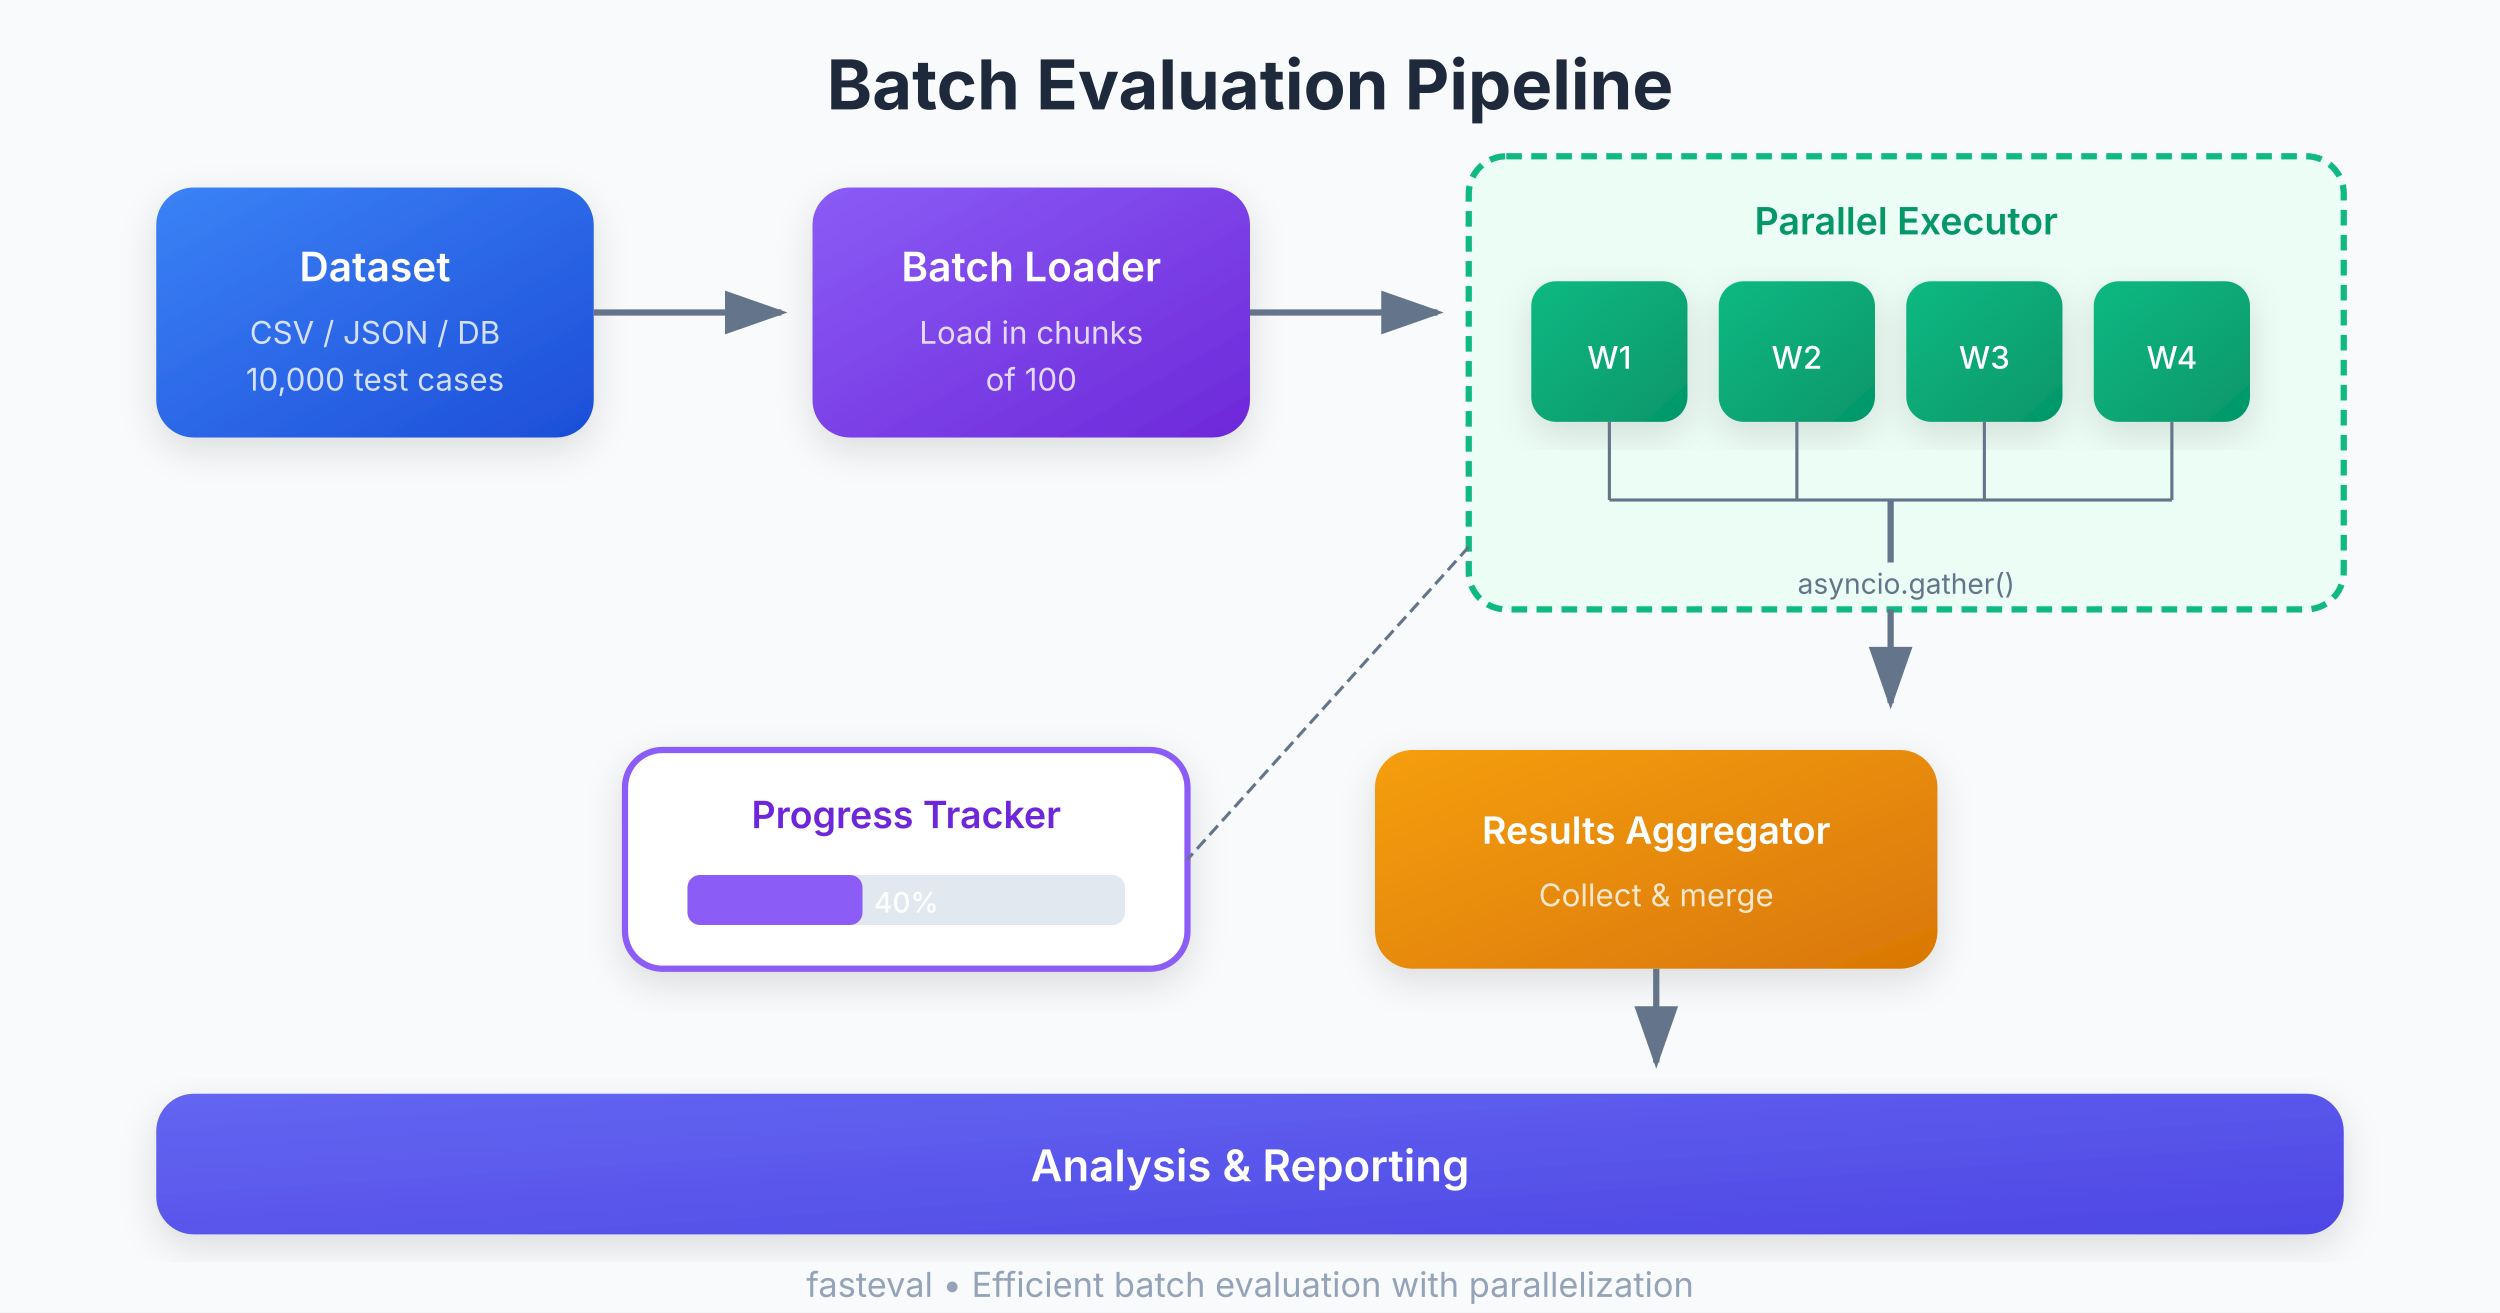
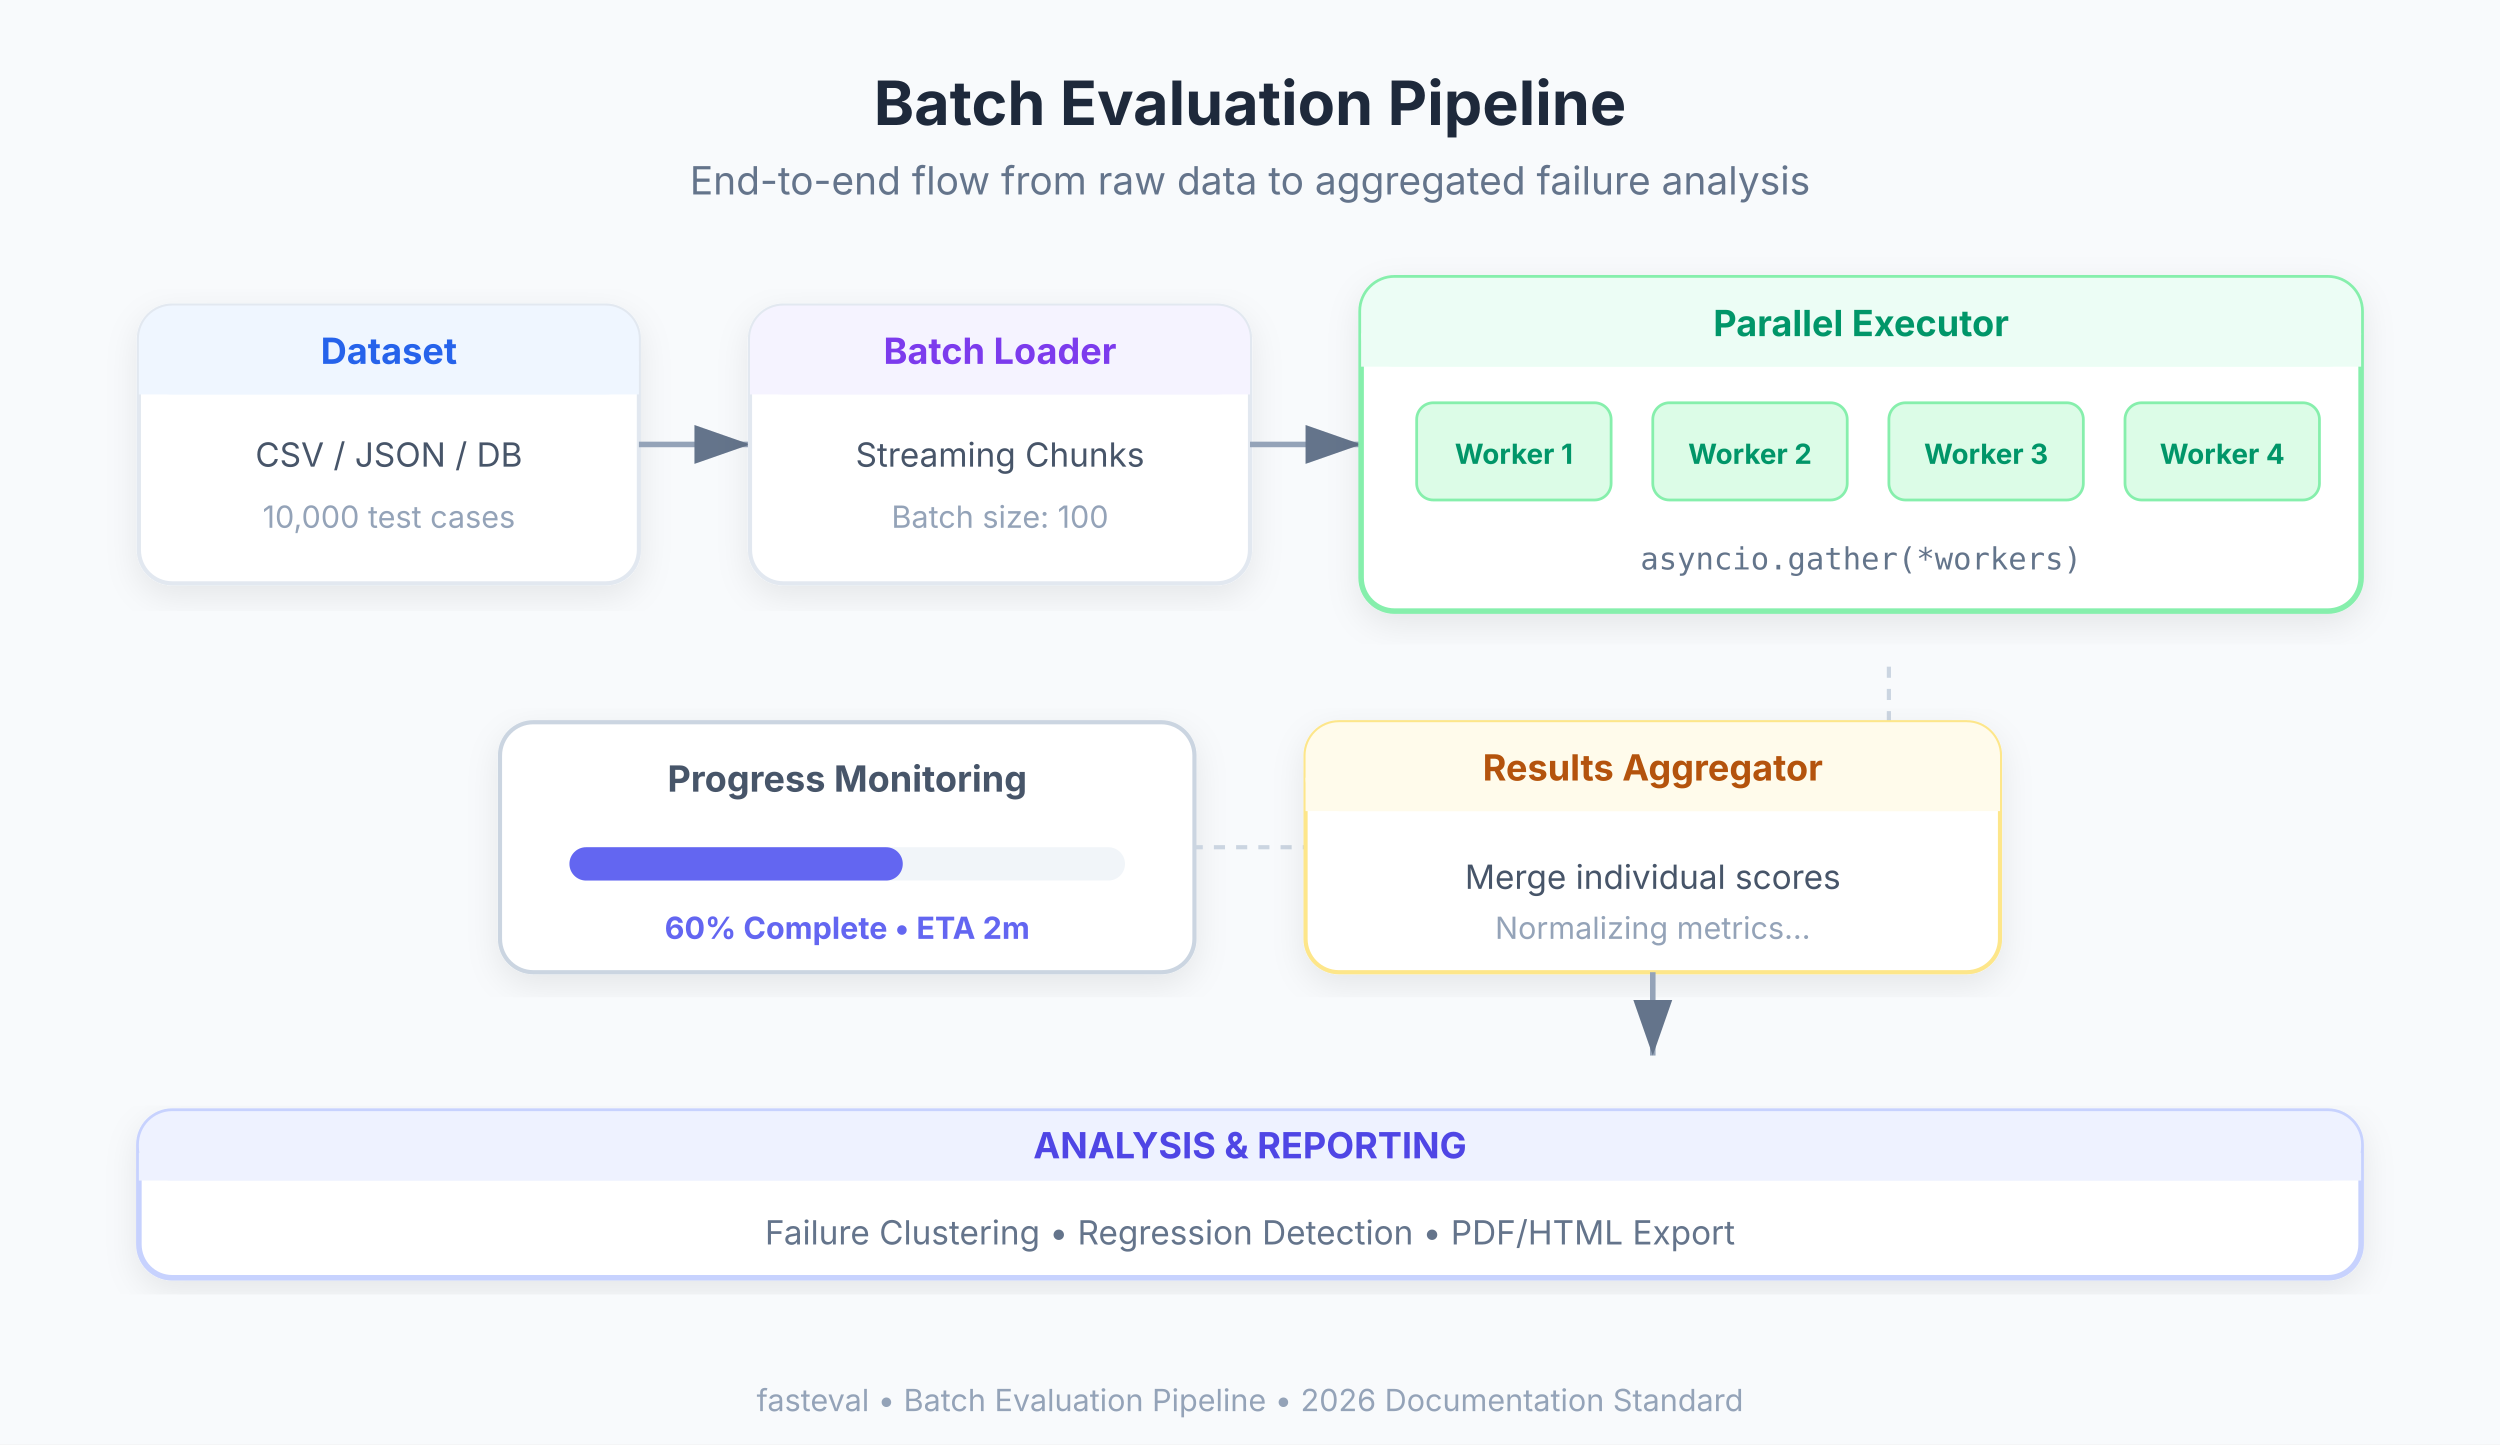
- <svg xmlns="http://www.w3.org/2000/svg" viewBox="0 0 800 420" font-family="system-ui, -apple-system, sans-serif">
+ <svg xmlns="http://www.w3.org/2000/svg" viewBox="0 0 900 520" font-family="Inter, system-ui, -apple-system, sans-serif">
  <defs>
-     <linearGradient id="datasetGrad" x1="0%" y1="0%" x2="100%" y2="100%">
-       <stop offset="0%" style="stop-color:#3b82f6" />
-       <stop offset="100%" style="stop-color:#1d4ed8" />
-     </linearGradient>
-     <linearGradient id="loaderGrad" x1="0%" y1="0%" x2="100%" y2="100%">
-       <stop offset="0%" style="stop-color:#8b5cf6" />
-       <stop offset="100%" style="stop-color:#6d28d9" />
-     </linearGradient>
-     <linearGradient id="executorGrad" x1="0%" y1="0%" x2="100%" y2="100%">
-       <stop offset="0%" style="stop-color:#10b981" />
-       <stop offset="100%" style="stop-color:#059669" />
-     </linearGradient>
-     <linearGradient id="aggGrad" x1="0%" y1="0%" x2="100%" y2="100%">
-       <stop offset="0%" style="stop-color:#f59e0b" />
-       <stop offset="100%" style="stop-color:#d97706" />
-     </linearGradient>
-     <linearGradient id="analysisGrad" x1="0%" y1="0%" x2="100%" y2="100%">
-       <stop offset="0%" style="stop-color:#6366f1" />
-       <stop offset="100%" style="stop-color:#4f46e5" />
-     </linearGradient>
-     <filter id="shadowBatch" x="-20%" y="-20%" width="140%" height="140%">
-       <feDropShadow dx="0" dy="4" stdDeviation="6" flood-opacity="0.12" />
+     <filter id="shadow" x="-10%" y="-10%" width="120%" height="120%">
+       <feDropShadow dx="0" dy="4" stdDeviation="6" flood-opacity="0.08" />
    </filter>
-     <marker id="arrowBatch" markerWidth="10" markerHeight="7" refX="9" refY="3.5" orient="auto">
+     <marker id="arrowhead" markerWidth="10" markerHeight="7" refX="10" refY="3.5" orient="auto">
      <polygon points="0 0, 10 3.5, 0 7" fill="#64748b" />
    </marker>
  </defs>
-   <rect width="800" height="420" fill="#f8fafc" />
-   <text x="400" y="35" text-anchor="middle" font-size="22" font-weight="700" fill="#1e293b">Batch Evaluation Pipeline</text>
-   <g filter="url(#shadowBatch)">
-     <rect x="50" y="60" width="140" height="80" rx="12" fill="url(#datasetGrad)" />
-     <text x="120" y="90" text-anchor="middle" font-size="13" font-weight="600" fill="white">Dataset</text>
-     <text x="120" y="110" text-anchor="middle" font-size="10" fill="rgba(255,255,255,0.8)">CSV / JSON / DB</text>
-     <text x="120" y="125" text-anchor="middle" font-size="10" fill="rgba(255,255,255,0.8)">10,000 test cases</text>
+   <rect width="900" height="520" fill="#f8fafc" />
+   <text x="450" y="45" text-anchor="middle" font-size="22" font-weight="700" fill="#1e293b">Batch Evaluation Pipeline</text>
+   <text x="450" y="70" text-anchor="middle" font-size="14" fill="#64748b">End-to-end flow from raw data to aggregated failure analysis</text>
+   <g transform="translate(50, 110)">
+     <g filter="url(#shadow)">
+       <rect width="180" height="100" rx="12" fill="white" stroke="#e2e8f0" stroke-width="1.5" />
+       <rect width="180" height="32" rx="12" fill="#eff6ff" />
+       <rect y="20" width="180" height="12" fill="#eff6ff" />
+       <text x="90" y="21" text-anchor="middle" font-size="13" font-weight="700" fill="#2563eb">Dataset</text>
+       <text x="90" y="58" text-anchor="middle" font-size="12" fill="#475569">CSV / JSON / DB</text>
+       <text x="90" y="80" text-anchor="middle" font-size="11" fill="#94a3b8">10,000 test cases</text>
+     </g>
+     <line x1="180" y1="50" x2="220" y2="50" stroke="#94a3b8" stroke-width="2" marker-end="url(#arrowhead)" />
+     <g transform="translate(220, 0)" filter="url(#shadow)">
+       <rect width="180" height="100" rx="12" fill="white" stroke="#e2e8f0" stroke-width="1.5" />
+       <rect width="180" height="32" rx="12" fill="#f5f3ff" />
+       <rect y="20" width="180" height="12" fill="#f5f3ff" />
+       <text x="90" y="21" text-anchor="middle" font-size="13" font-weight="700" fill="#7c3aed">Batch Loader</text>
+       <text x="90" y="58" text-anchor="middle" font-size="12" fill="#475569">Streaming Chunks</text>
+       <text x="90" y="80" text-anchor="middle" font-size="11" fill="#94a3b8">Batch size: 100</text>
+     </g>
+     <line x1="400" y1="50" x2="440" y2="50" stroke="#94a3b8" stroke-width="2" marker-end="url(#arrowhead)" />
+     <g transform="translate(440, -10)" filter="url(#shadow)">
+       <rect width="360" height="120" rx="12" fill="white" stroke="#86efac" stroke-width="2" />
+       <rect width="360" height="32" rx="12" fill="#ecfdf5" />
+       <rect y="20" width="360" height="12" fill="#ecfdf5" />
+       <text x="180" y="21" text-anchor="middle" font-size="13" font-weight="700" fill="#059669">Parallel Executor</text>
+       <g transform="translate(20, 45)">
+         <rect width="70" height="35" rx="6" fill="#dcfce7" stroke="#86efac" />
+         <text x="35" y="22" text-anchor="middle" font-size="10" font-weight="700" fill="#059669">Worker 1</text>
+         <rect x="85" width="70" height="35" rx="6" fill="#dcfce7" stroke="#86efac" />
+         <text x="120" y="22" text-anchor="middle" font-size="10" font-weight="700" fill="#059669">Worker 2</text>
+         <rect x="170" width="70" height="35" rx="6" fill="#dcfce7" stroke="#86efac" />
+         <text x="205" y="22" text-anchor="middle" font-size="10" font-weight="700" fill="#059669">Worker 3</text>
+         <rect x="255" width="70" height="35" rx="6" fill="#dcfce7" stroke="#86efac" />
+         <text x="290" y="22" text-anchor="middle" font-size="10" font-weight="700" fill="#059669">Worker 4</text>
+       </g>
+       <text x="180" y="105" text-anchor="middle" font-size="11" font-family="monospace" fill="#64748b">asyncio.gather(*workers)</text>
+     </g>
  </g>
-   <line x1="190" y1="100" x2="250" y2="100" stroke="#64748b" stroke-width="2" marker-end="url(#arrowBatch)" />
-   <g filter="url(#shadowBatch)">
-     <rect x="260" y="60" width="140" height="80" rx="12" fill="url(#loaderGrad)" />
-     <text x="330" y="90" text-anchor="middle" font-size="13" font-weight="600" fill="white">Batch Loader</text>
-     <text x="330" y="110" text-anchor="middle" font-size="10" fill="rgba(255,255,255,0.8)">Load in chunks</text>
-     <text x="330" y="125" text-anchor="middle" font-size="10" fill="rgba(255,255,255,0.8)">of 100</text>
+   <g transform="translate(180, 260)">
+     <g filter="url(#shadow)">
+       <rect width="250" height="90" rx="12" fill="white" stroke="#cbd5e1" stroke-width="1.5" />
+       <text x="125" y="25" text-anchor="middle" font-size="13" font-weight="700" fill="#475569">Progress Monitoring</text>
+       <rect x="25" y="45" width="200" height="12" rx="6" fill="#f1f5f9" />
+       <rect x="25" y="45" width="120" height="12" rx="6" fill="#6366f1" />
+       <text x="125" y="78" text-anchor="middle" font-size="11" font-weight="700" fill="#6366f1">60% Complete • ETA 2m</text>
+     </g>
+     <path d="M 500 -20 L 500 45 L 250 45" fill="none" stroke="#cbd5e1" stroke-width="1.5" stroke-dasharray="4 4" />
+     <g transform="translate(290, 0)" filter="url(#shadow)">
+       <rect width="250" height="90" rx="12" fill="white" stroke="#fde68a" stroke-width="1.5" />
+       <rect width="250" height="32" rx="12" fill="#fffbeb" />
+       <rect y="20" width="250" height="12" fill="#fffbeb" />
+       <text x="125" y="21" text-anchor="middle" font-size="13" font-weight="700" fill="#b45309">Results Aggregator</text>
+       <text x="125" y="60" text-anchor="middle" font-size="12" fill="#475569">Merge individual scores</text>
+       <text x="125" y="78" text-anchor="middle" font-size="11" fill="#94a3b8">Normalizing metrics...</text>
+     </g>
+     <line x1="415" y1="90" x2="415" y2="120" stroke="#94a3b8" stroke-width="2" marker-end="url(#arrowhead)" />
  </g>
-   <line x1="400" y1="100" x2="460" y2="100" stroke="#64748b" stroke-width="2" marker-end="url(#arrowBatch)" />
-   <g>
-     <rect x="470" y="50" width="280" height="145" rx="12" fill="#ecfdf5" stroke="#10b981" stroke-width="2" stroke-dasharray="5,3" />
-     <text x="610" y="75" text-anchor="middle" font-size="12" font-weight="600" fill="#059669">Parallel Executor</text>
-     <g filter="url(#shadowBatch)">
-       <rect x="490" y="90" width="50" height="45" rx="8" fill="url(#executorGrad)" />
-       <text x="515" y="118" text-anchor="middle" font-size="10" font-weight="500" fill="white">W1</text>
-     </g>
-     <g filter="url(#shadowBatch)">
-       <rect x="550" y="90" width="50" height="45" rx="8" fill="url(#executorGrad)" />
-       <text x="575" y="118" text-anchor="middle" font-size="10" font-weight="500" fill="white">W2</text>
-     </g>
-     <g filter="url(#shadowBatch)">
-       <rect x="610" y="90" width="50" height="45" rx="8" fill="url(#executorGrad)" />
-       <text x="635" y="118" text-anchor="middle" font-size="10" font-weight="500" fill="white">W3</text>
-     </g>
-     <g filter="url(#shadowBatch)">
-       <rect x="670" y="90" width="50" height="45" rx="8" fill="url(#executorGrad)" />
-       <text x="695" y="118" text-anchor="middle" font-size="10" font-weight="500" fill="white">W4</text>
-     </g>
-     <line x1="515" y1="135" x2="515" y2="160" stroke="#64748b" stroke-width="1" />
-     <line x1="575" y1="135" x2="575" y2="160" stroke="#64748b" stroke-width="1" />
-     <line x1="635" y1="135" x2="635" y2="160" stroke="#64748b" stroke-width="1" />
-     <line x1="695" y1="135" x2="695" y2="160" stroke="#64748b" stroke-width="1" />
-     <line x1="515" y1="160" x2="695" y2="160" stroke="#64748b" stroke-width="1" />
-     <line x1="605" y1="160" x2="605" y2="180" stroke="#64748b" stroke-width="2" />
-     <text x="610" y="190" text-anchor="middle" font-size="9" fill="#64748b">asyncio.gather()</text>
+   <g transform="translate(50, 400)">
+     <rect width="800" height="60" rx="12" fill="white" stroke="#c7d2fe" stroke-width="2" filter="url(#shadow)" />
+     <rect width="800" height="25" rx="12" fill="#eef2ff" />
+     <rect y="15" width="800" height="10" fill="#eef2ff" />
+     <text x="400" y="17" text-anchor="middle" font-size="13" font-weight="700" fill="#4f46e5">ANALYSIS &amp; REPORTING</text>
+     <text x="400" y="48" text-anchor="middle" font-size="12" fill="#64748b">Failure Clustering • Regression Detection • PDF/HTML Export</text>
  </g>
-   <line x1="605" y1="195" x2="605" y2="225" stroke="#64748b" stroke-width="2" marker-end="url(#arrowBatch)" />
-   <g filter="url(#shadowBatch)">
-     <rect x="200" y="240" width="180" height="70" rx="12" fill="white" stroke="#8b5cf6" stroke-width="2" />
-     <text x="290" y="265" text-anchor="middle" font-size="12" font-weight="600" fill="#6d28d9">Progress Tracker</text>
-     <rect x="220" y="280" width="140" height="16" rx="4" fill="#e2e8f0" />
-     <rect x="220" y="280" width="56" height="16" rx="4" fill="#8b5cf6" />
-     <text x="290" y="292" text-anchor="middle" font-size="9" font-weight="500" fill="white">40%</text>
-   </g>
-   <line x1="470" y1="175" x2="380" y2="275" stroke="#64748b" stroke-width="1" stroke-dasharray="4,2" />
-   <g filter="url(#shadowBatch)">
-     <rect x="440" y="240" width="180" height="70" rx="12" fill="url(#aggGrad)" />
-     <text x="530" y="270" text-anchor="middle" font-size="12" font-weight="600" fill="white">Results Aggregator</text>
-     <text x="530" y="290" text-anchor="middle" font-size="10" fill="rgba(255,255,255,0.8)">Collect &amp; merge</text>
-   </g>
-   <line x1="530" y1="310" x2="530" y2="340" stroke="#64748b" stroke-width="2" marker-end="url(#arrowBatch)" />
-   <g filter="url(#shadowBatch)">
-     <rect x="50" y="350" width="700" height="45" rx="12" fill="url(#analysisGrad)" />
-     <text x="400" y="378" text-anchor="middle" font-size="14" font-weight="600" fill="white">Analysis &amp; Reporting</text>
-   </g>
-   <text x="400" y="415" text-anchor="middle" font-size="11" fill="#94a3b8">fasteval • Efficient batch evaluation with parallelization</text>
+   <text x="450" y="508" text-anchor="middle" font-size="11" fill="#94a3b8">fasteval • Batch Evaluation Pipeline • 2026 Documentation Standard</text>
</svg>
